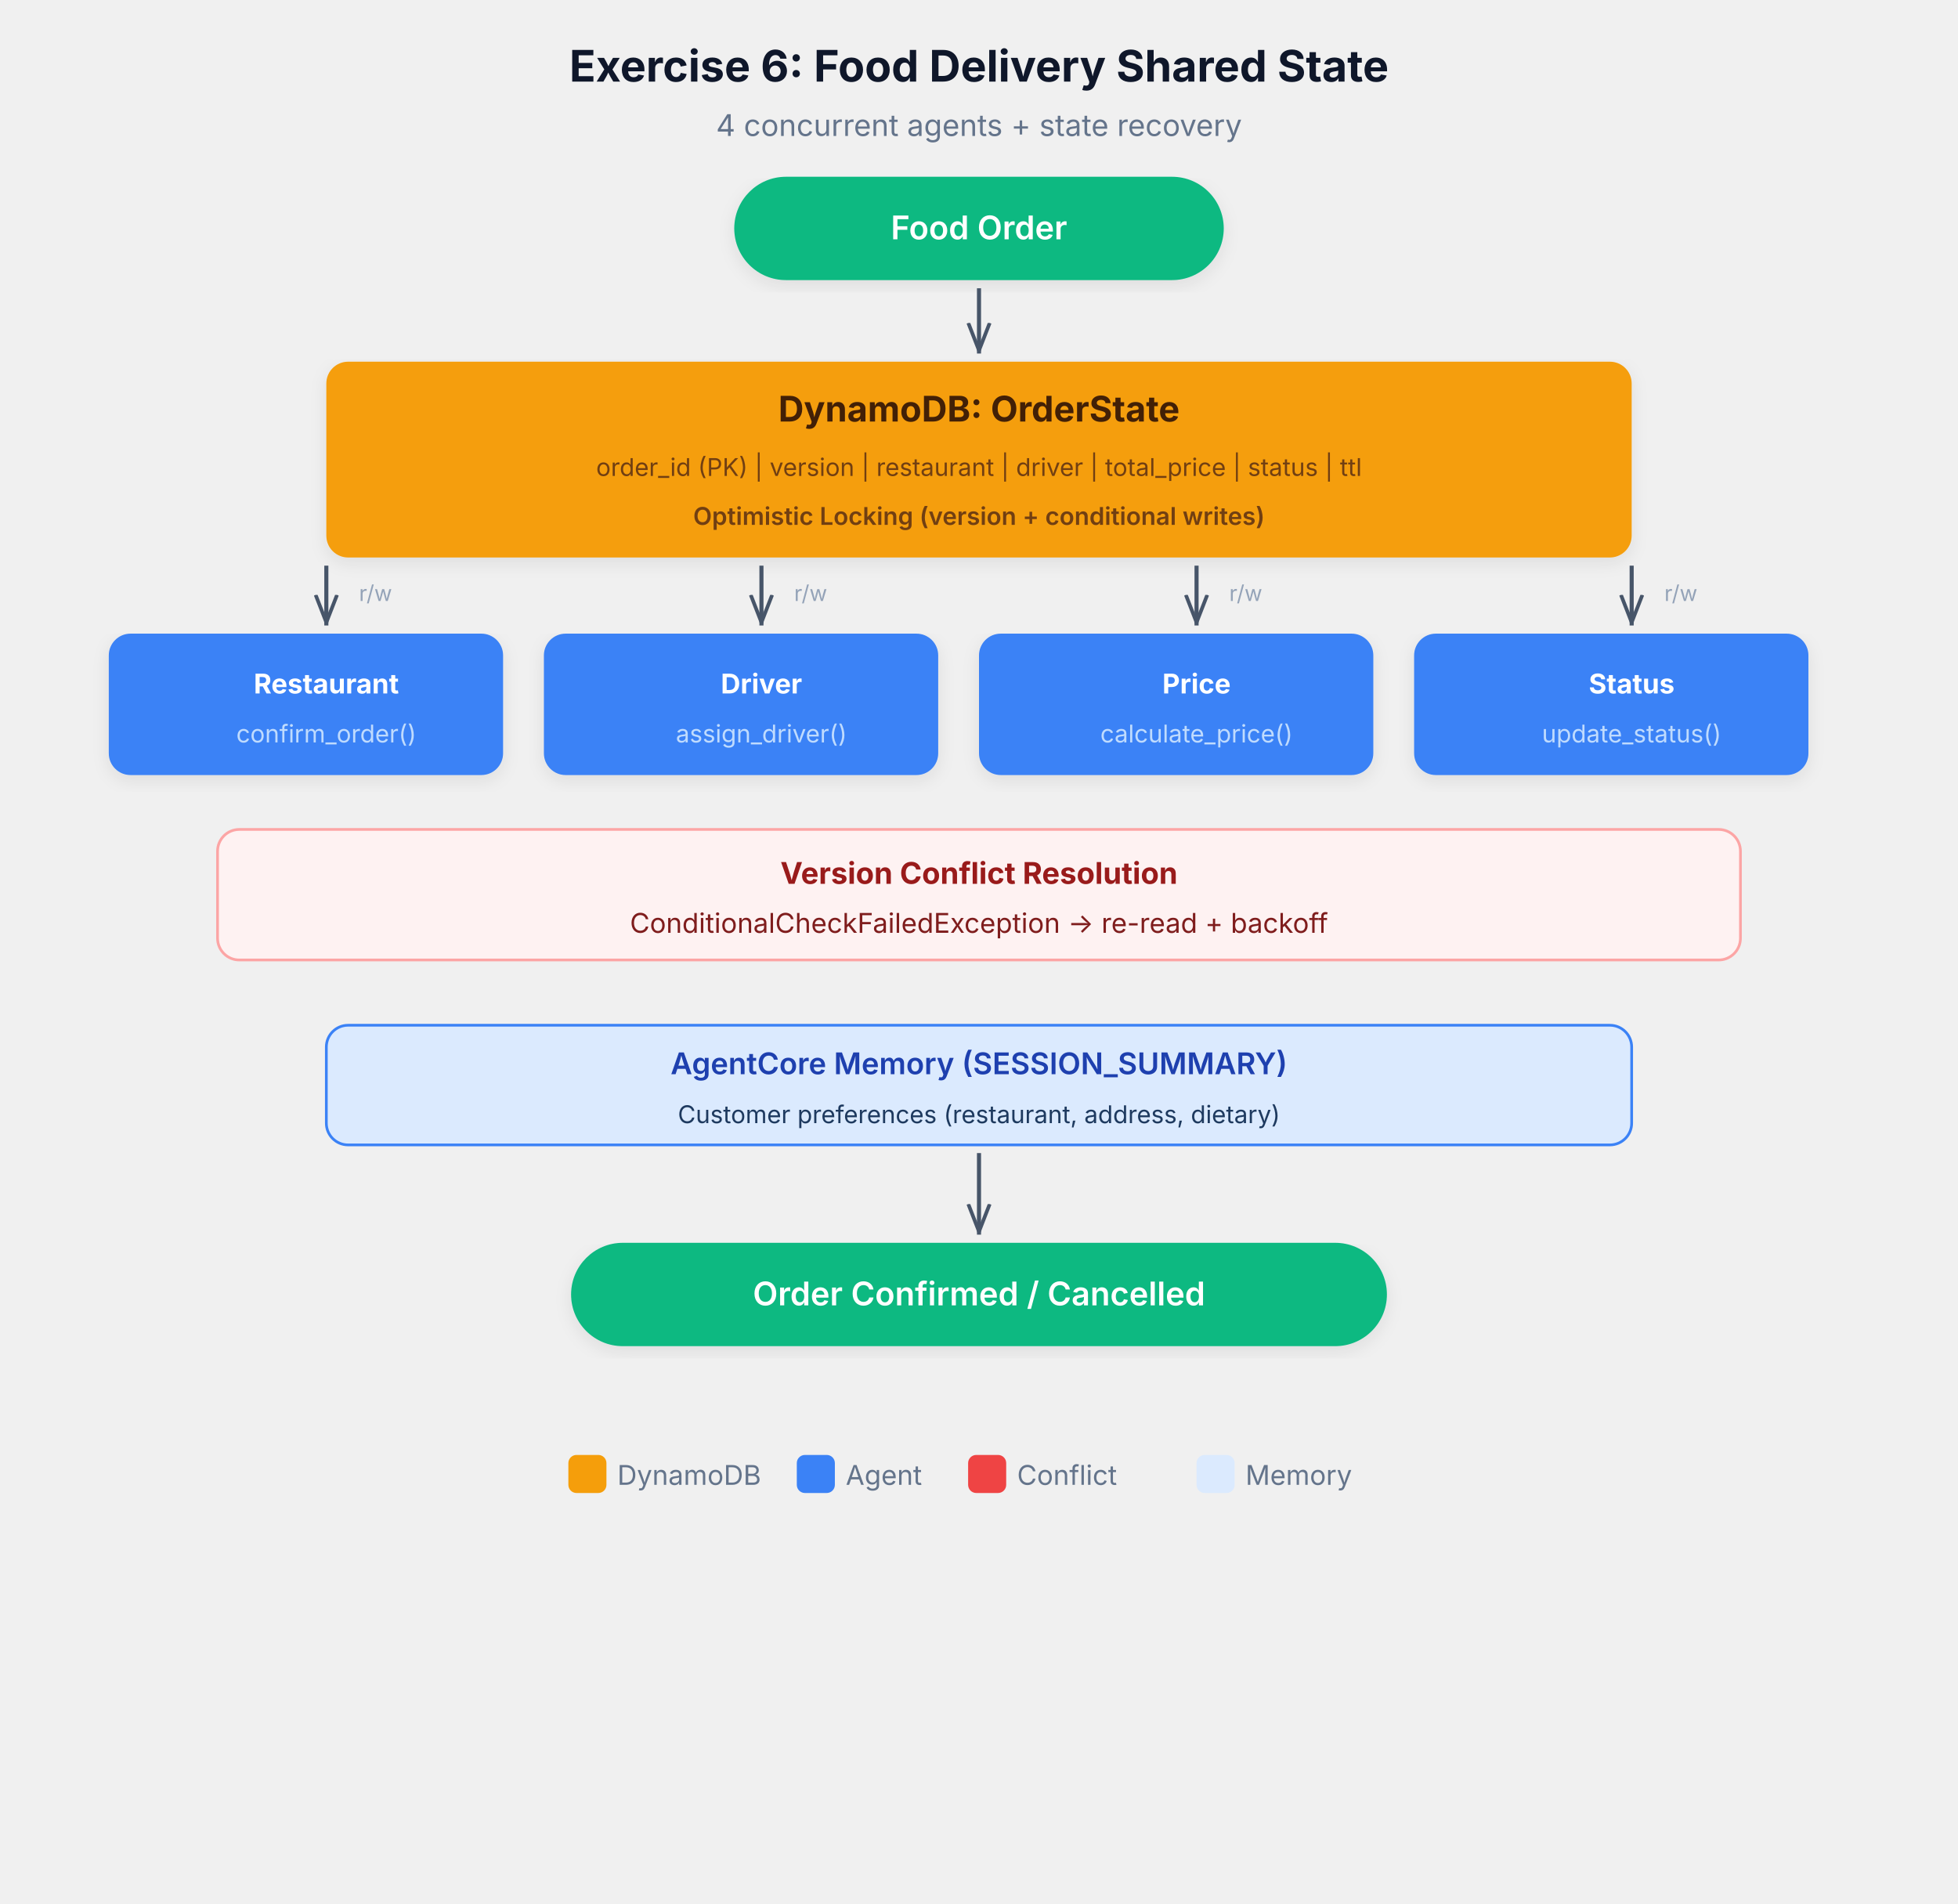
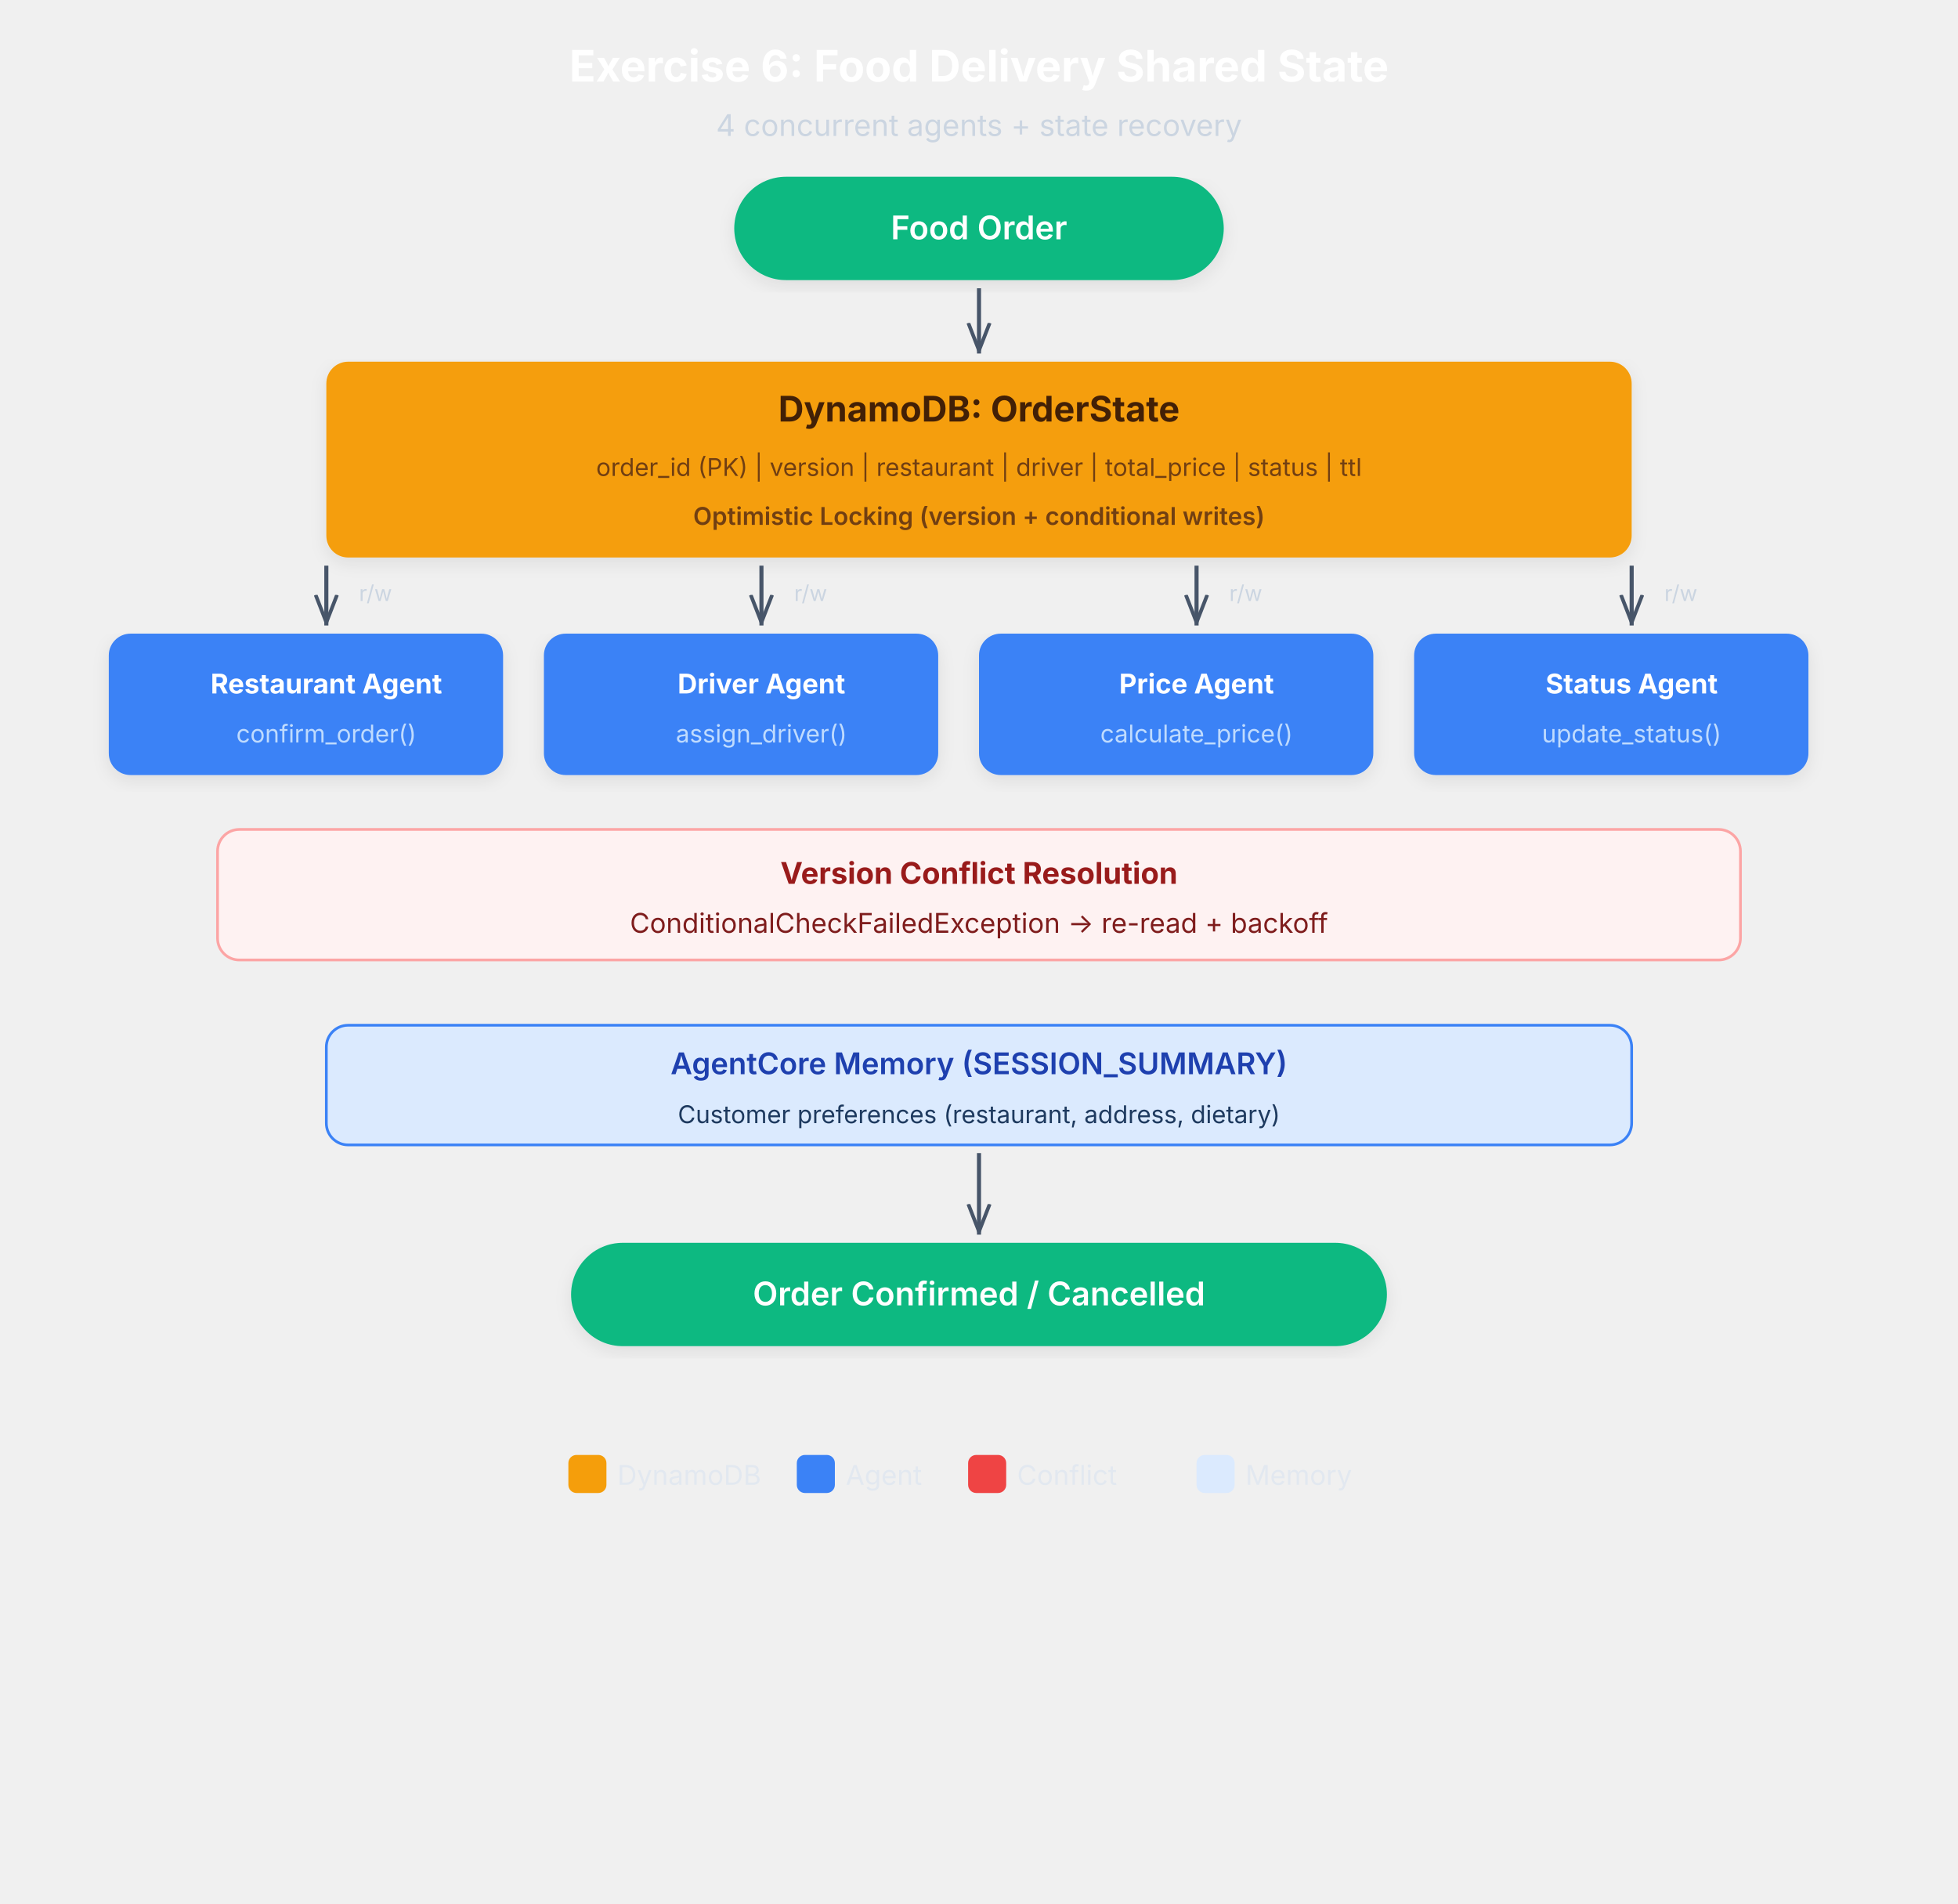
<svg xmlns="http://www.w3.org/2000/svg" viewBox="0 0 720 700" font-family="system-ui, -apple-system, &quot;Segoe UI&quot;, sans-serif">
  <defs>
    <filter id="sh" x="-4%" y="-4%" width="108%" height="116%">
      <feDropShadow dx="0" dy="2" stdDeviation="3" flood-opacity="0.08" />
    </filter>
    <marker id="a" viewBox="0 0 10 8" refX="10" refY="4" markerWidth="8" markerHeight="6" orient="auto">
      <path d="M0,0.5 L9,4 L0,7.5" fill="none" stroke="#475569" stroke-width="1.2" stroke-linejoin="round" />
    </marker>
    <marker id="ah" viewBox="0 0 10 8" refX="10" refY="4" markerWidth="8" markerHeight="6" orient="auto">
      <path d="M0,0.5 L9,4 L0,7.5" fill="none" stroke="#475569" stroke-width="1.2" stroke-linejoin="round" />
    </marker>
  </defs>
-   <text x="360" y="30" text-anchor="middle" font-size="16" font-weight="700" fill="#0f172a">Exercise 6: Food Delivery Shared State</text>
-   <text x="360" y="50" text-anchor="middle" font-size="11" fill="#64748b">4 concurrent agents + state recovery</text>
+   <text x="360" y="30" text-anchor="middle" font-size="16" font-weight="700" fill="#ffffff">Exercise 6: Food Delivery Shared State</text>
+   <text x="360" y="50" text-anchor="middle" font-size="11" fill="#cbd5e1">4 concurrent agents + state recovery</text>
  <rect x="270" y="65" width="180" height="38" rx="19" fill="#10b981" filter="url(#sh)" />
  <text x="360" y="88" text-anchor="middle" font-size="12" font-weight="600" fill="white">Food Order</text>
  <rect x="120" y="133" width="480" height="72" rx="8" fill="#f59e0b" filter="url(#sh)" />
  <text x="360" y="155" text-anchor="middle" font-size="13" font-weight="700" fill="#422006">DynamoDB: OrderState</text>
  <text x="360" y="175" text-anchor="middle" font-size="9" fill="#713f12">order_id (PK) | version | restaurant | driver | total_price | status | ttl</text>
  <text x="360" y="193" text-anchor="middle" font-size="9" font-weight="600" fill="#713f12">Optimistic Locking (version + conditional writes)</text>
-   <text x="132" y="221" font-size="8" fill="#94a3b8">r/w</text>
+   <text x="132" y="221" font-size="8" fill="#cbd5e1">r/w</text>
  <rect x="40" y="233" width="145" height="52" rx="8" fill="#3b82f6" filter="url(#sh)" />
-   <text x="120" y="255" text-anchor="middle" font-size="10" font-weight="700" fill="white">Restaurant</text>
+   <text x="120" y="255" text-anchor="middle" font-size="10" font-weight="700" fill="white">Restaurant Agent</text>
  <text x="120" y="273" text-anchor="middle" font-size="9" fill="#bfdbfe">confirm_order()</text>
-   <text x="292" y="221" font-size="8" fill="#94a3b8">r/w</text>
+   <text x="292" y="221" font-size="8" fill="#cbd5e1">r/w</text>
  <rect x="200" y="233" width="145" height="52" rx="8" fill="#3b82f6" filter="url(#sh)" />
-   <text x="280" y="255" text-anchor="middle" font-size="10" font-weight="700" fill="white">Driver</text>
+   <text x="280" y="255" text-anchor="middle" font-size="10" font-weight="700" fill="white">Driver Agent</text>
  <text x="280" y="273" text-anchor="middle" font-size="9" fill="#bfdbfe">assign_driver()</text>
-   <text x="452" y="221" font-size="8" fill="#94a3b8">r/w</text>
+   <text x="452" y="221" font-size="8" fill="#cbd5e1">r/w</text>
  <rect x="360" y="233" width="145" height="52" rx="8" fill="#3b82f6" filter="url(#sh)" />
-   <text x="440" y="255" text-anchor="middle" font-size="10" font-weight="700" fill="white">Price</text>
+   <text x="440" y="255" text-anchor="middle" font-size="10" font-weight="700" fill="white">Price Agent</text>
  <text x="440" y="273" text-anchor="middle" font-size="9" fill="#bfdbfe">calculate_price()</text>
-   <text x="612" y="221" font-size="8" fill="#94a3b8">r/w</text>
+   <text x="612" y="221" font-size="8" fill="#cbd5e1">r/w</text>
  <rect x="520" y="233" width="145" height="52" rx="8" fill="#3b82f6" filter="url(#sh)" />
-   <text x="600" y="255" text-anchor="middle" font-size="10" font-weight="700" fill="white">Status</text>
+   <text x="600" y="255" text-anchor="middle" font-size="10" font-weight="700" fill="white">Status Agent</text>
  <text x="600" y="273" text-anchor="middle" font-size="9" fill="#bfdbfe">update_status()</text>
  <rect x="80" y="305" width="560" height="48" rx="8" fill="#fef2f2" stroke="#fca5a5" stroke-width="1" />
  <text x="360" y="325" text-anchor="middle" font-size="11" font-weight="700" fill="#991b1b">Version Conflict Resolution</text>
  <text x="360" y="343" text-anchor="middle" font-size="10" fill="#7f1d1d">ConditionalCheckFailedException → re-read + backoff</text>
  <rect x="120" y="377" width="480" height="44" rx="8" fill="#dbeafe" stroke="#3b82f6" stroke-width="1" />
  <text x="360" y="395" text-anchor="middle" font-size="11" font-weight="600" fill="#1e40af">AgentCore Memory (SESSION_SUMMARY)</text>
  <text x="360" y="413" text-anchor="middle" font-size="9" fill="#1e3a5f">Customer preferences (restaurant, address, dietary)</text>
  <rect x="210" y="457" width="300" height="38" rx="19" fill="#10b981" filter="url(#sh)" />
  <text x="360" y="480" text-anchor="middle" font-size="12" font-weight="600" fill="white">Order Confirmed / Cancelled</text>
  <rect x="209" y="535" width="14" height="14" rx="3" fill="#f59e0b" />
-   <text x="227" y="546" font-size="10" fill="#64748b">DynamoDB</text>
+   <text x="227" y="546" font-size="10" fill="#e2e8f0">DynamoDB</text>
  <rect x="293" y="535" width="14" height="14" rx="3" fill="#3b82f6" />
-   <text x="311" y="546" font-size="10" fill="#64748b">Agent</text>
+   <text x="311" y="546" font-size="10" fill="#e2e8f0">Agent</text>
  <rect x="356" y="535" width="14" height="14" rx="3" fill="#ef4444" />
-   <text x="374" y="546" font-size="10" fill="#64748b">Conflict</text>
+   <text x="374" y="546" font-size="10" fill="#e2e8f0">Conflict</text>
  <rect x="440" y="535" width="14" height="14" rx="3" fill="#dbeafe" />
-   <text x="458" y="546" font-size="10" fill="#64748b">Memory</text>
+   <text x="458" y="546" font-size="10" fill="#e2e8f0">Memory</text>
  <g id="arrows">
    <line x1="360" y1="106" x2="360" y2="130" stroke="#475569" stroke-width="1.5" marker-end="url(#a)" />
    <line x1="120" y1="208" x2="120" y2="230" stroke="#475569" stroke-width="1.5" marker-end="url(#a)" />
    <line x1="280" y1="208" x2="280" y2="230" stroke="#475569" stroke-width="1.5" marker-end="url(#a)" />
    <line x1="440" y1="208" x2="440" y2="230" stroke="#475569" stroke-width="1.5" marker-end="url(#a)" />
    <line x1="600" y1="208" x2="600" y2="230" stroke="#475569" stroke-width="1.5" marker-end="url(#a)" />
    <line x1="360" y1="424" x2="360" y2="454" stroke="#475569" stroke-width="1.5" marker-end="url(#a)" />
  </g>
</svg>
